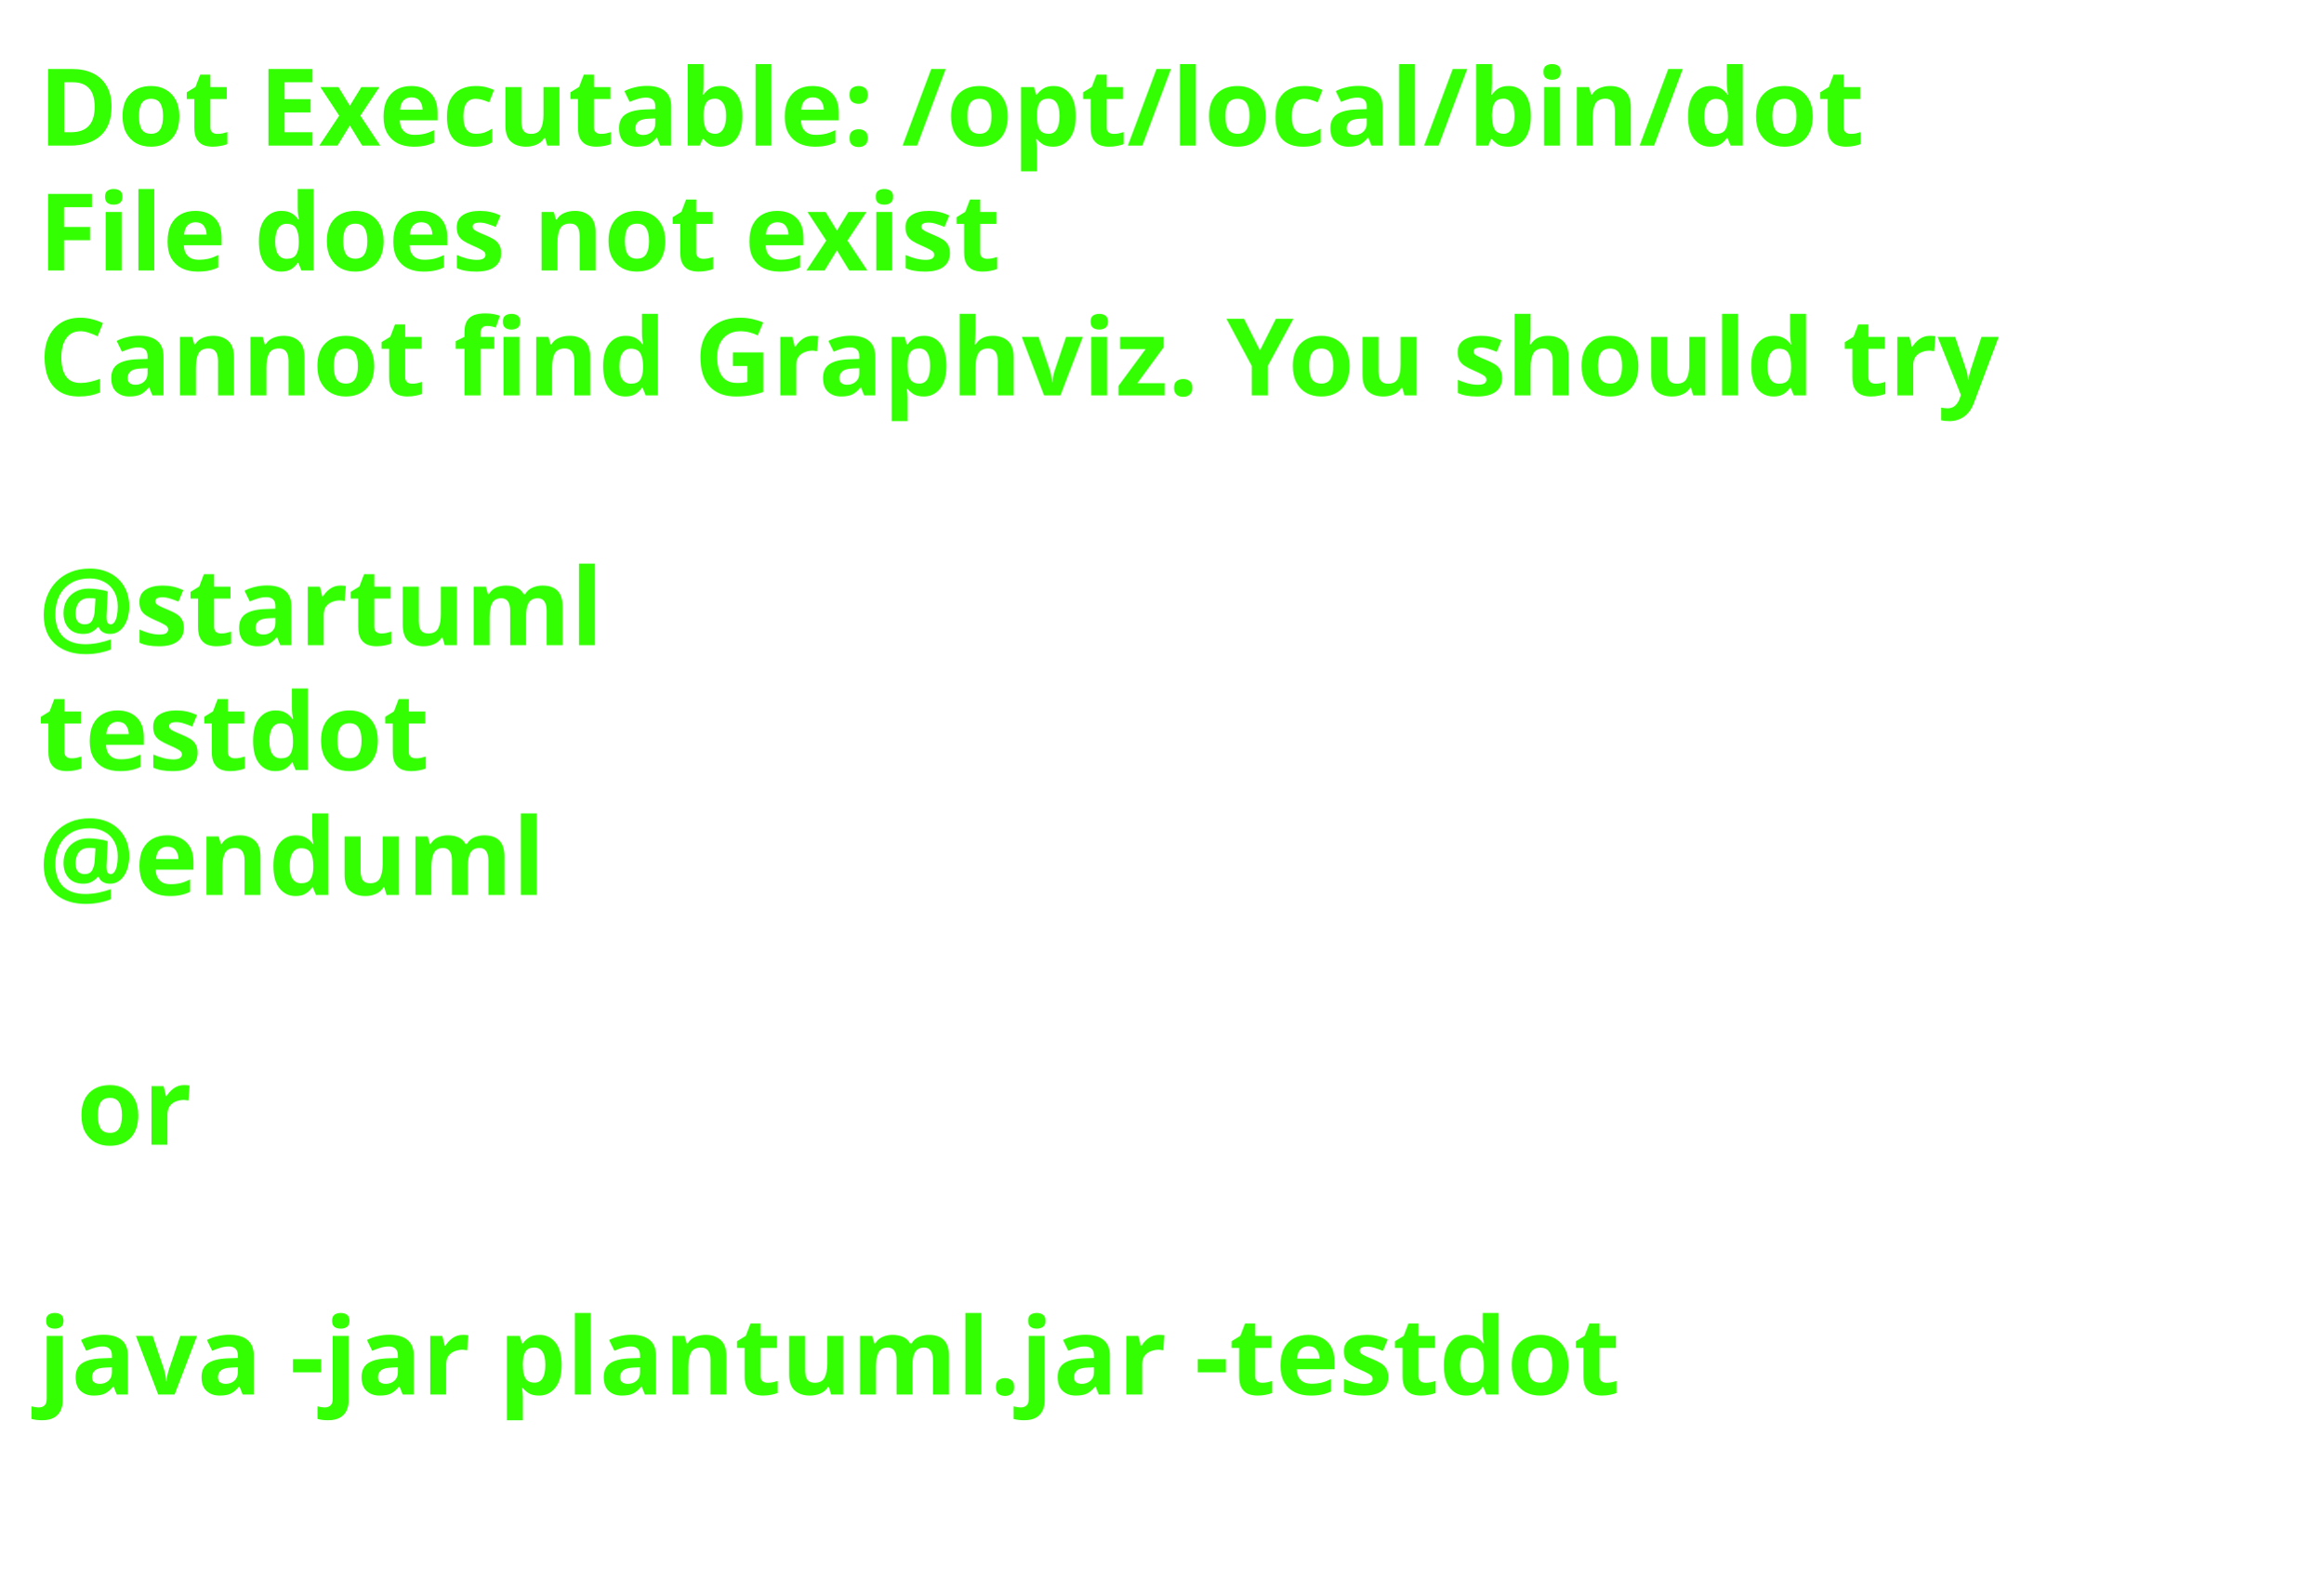
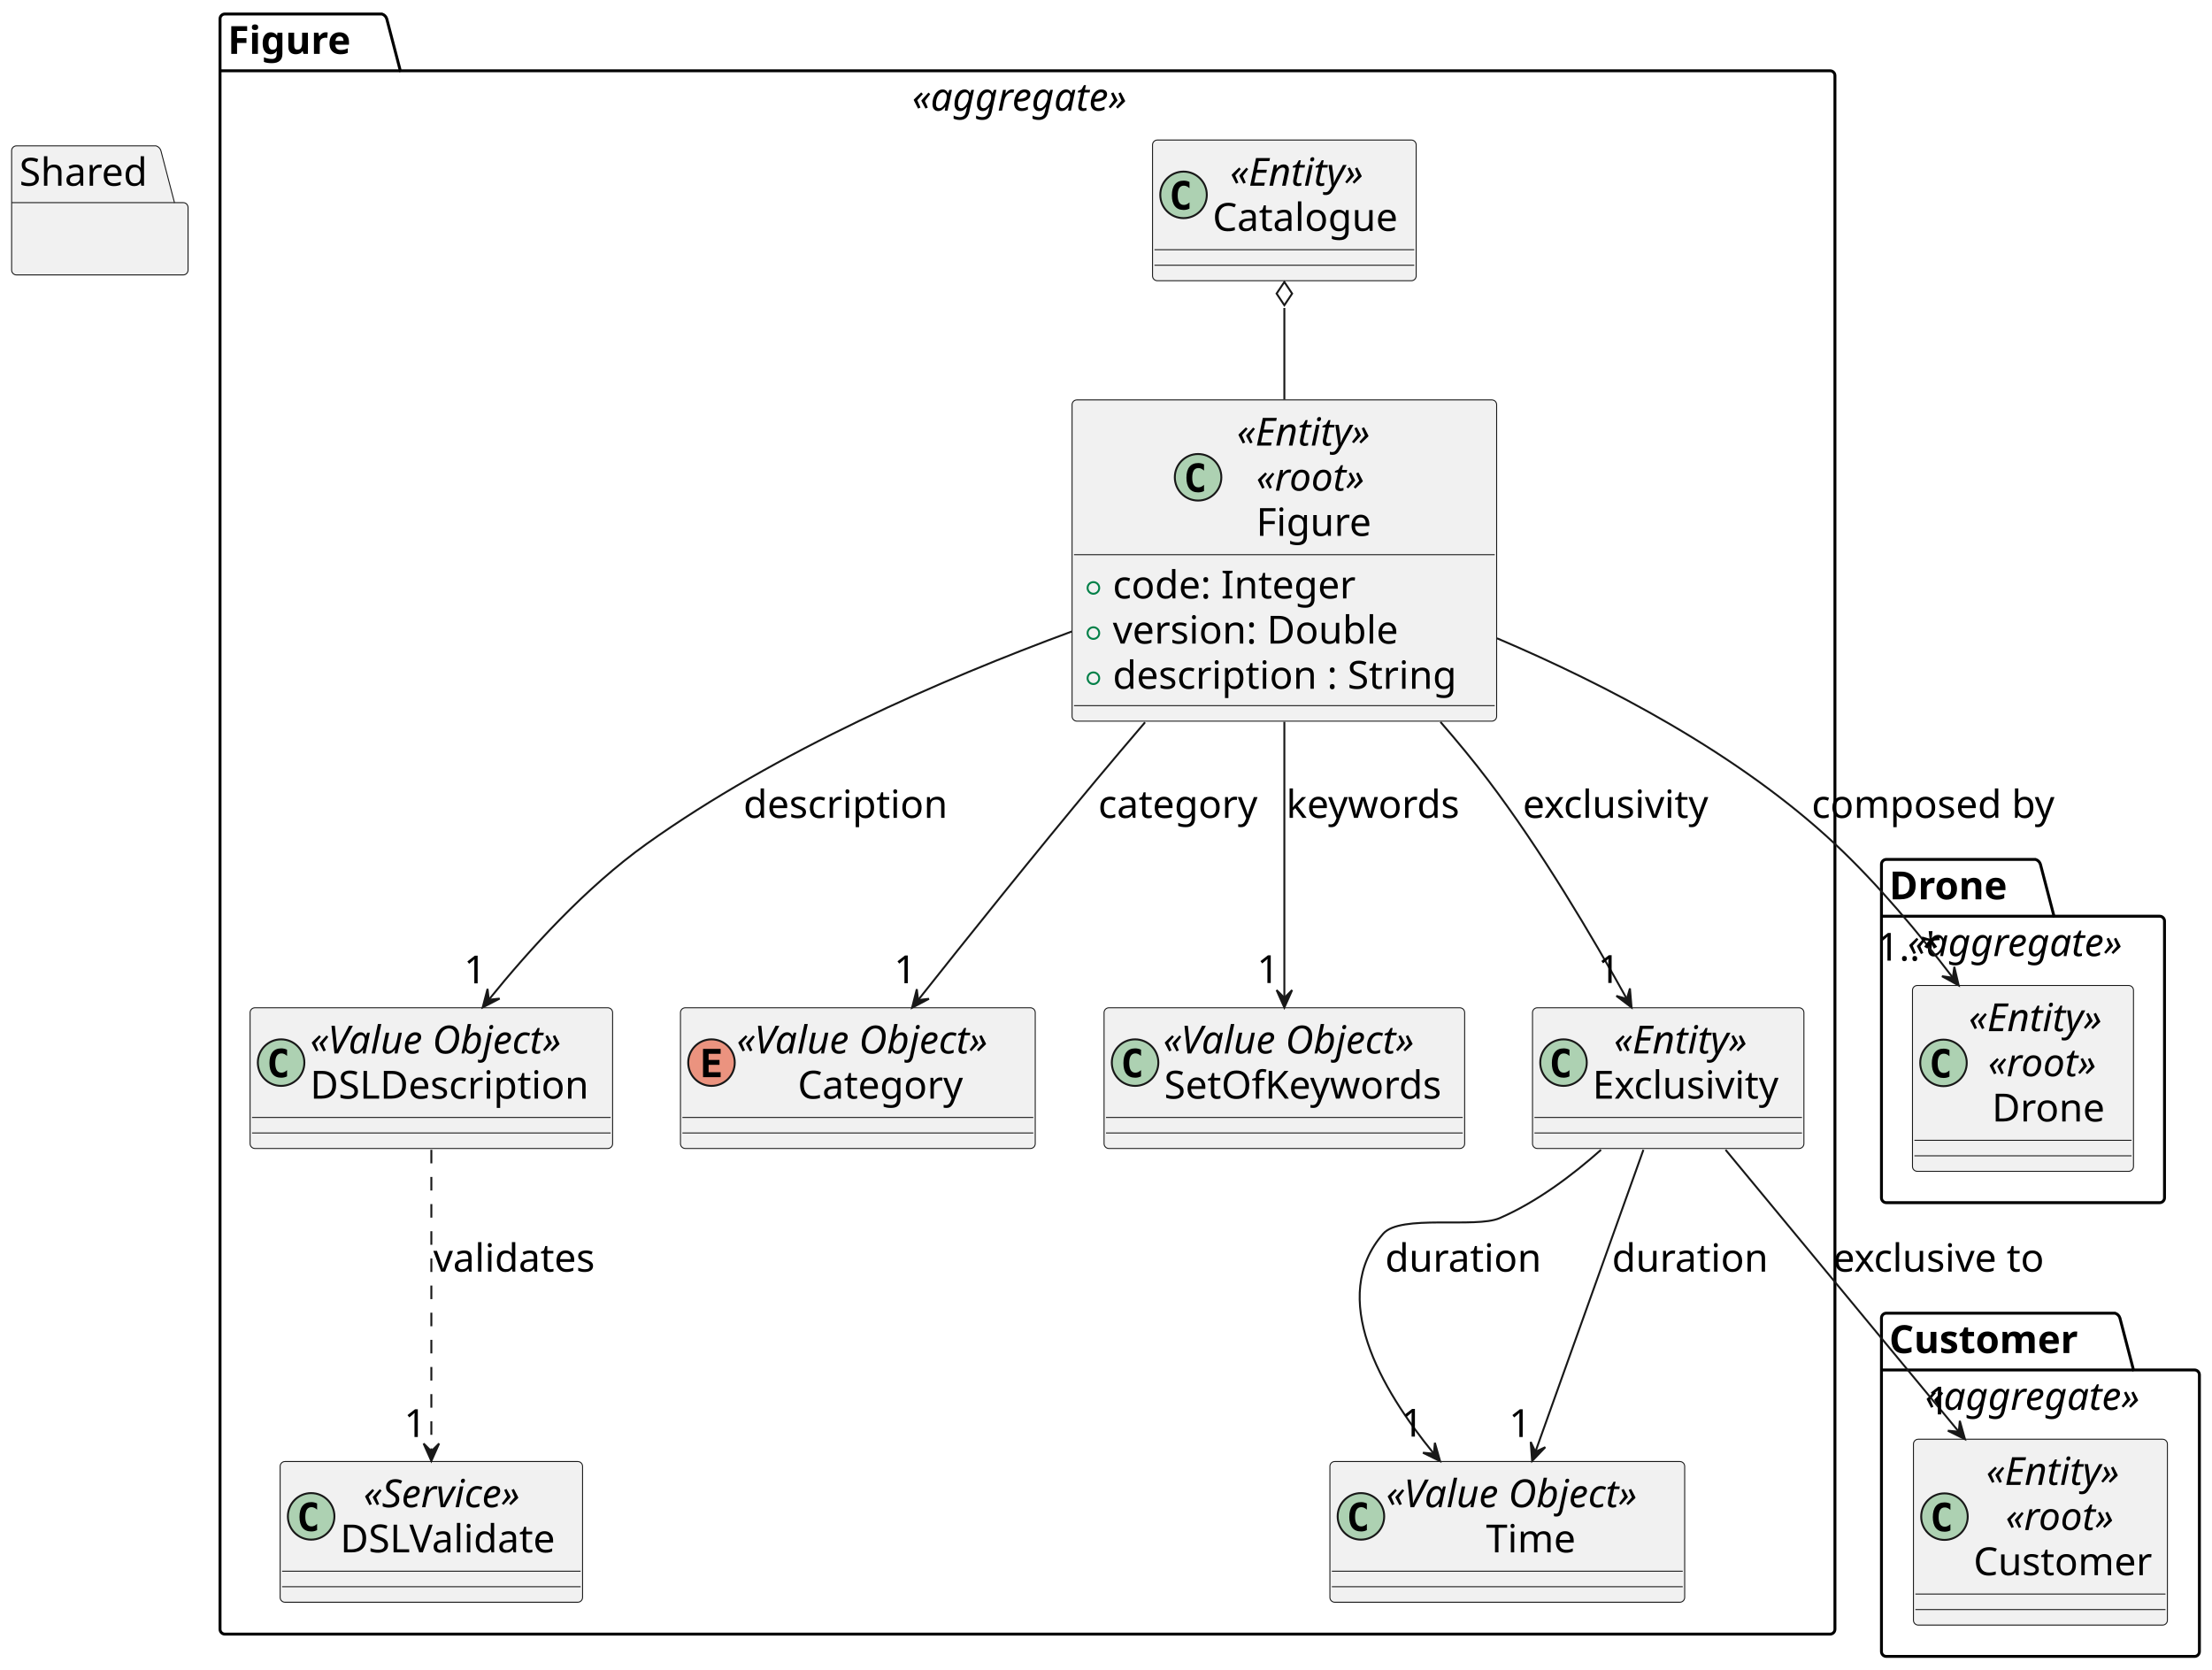
- <svg xmlns="http://www.w3.org/2000/svg" contentStyleType="text/css" height="206px" preserveAspectRatio="none" style="width:303px;height:206px;background:#FFFFFF;" version="1.1" viewBox="0 0 303 206" width="303px" zoomAndPan="magnify">
+ <svg xmlns="http://www.w3.org/2000/svg" contentStyleType="text/css" height="861px" preserveAspectRatio="none" style="width:1141px;height:861px;background:#FFFFFF;" version="1.1" viewBox="0 0 1141 861" width="1141px" zoomAndPan="magnify">
  <defs />
  <g>
-     <text fill="#33FF02" font-family="sans-serif" font-size="14" font-weight="bold" lengthAdjust="spacing" textLength="261" x="5" y="19">Dot Executable: /opt/local/bin/dot</text>
-     <text fill="#33FF02" font-family="sans-serif" font-size="14" font-weight="bold" lengthAdjust="spacing" textLength="145" x="5" y="35.297">File does not exist</text>
-     <text fill="#33FF02" font-family="sans-serif" font-size="14" font-weight="bold" lengthAdjust="spacing" textLength="291" x="5" y="51.594">Cannot find Graphviz. You should try</text>
-     <text fill="#33FF02" font-family="sans-serif" font-size="14" font-weight="bold" lengthAdjust="spacing" textLength="5" x="5" y="67.891"> </text>
-     <text fill="#33FF02" font-family="sans-serif" font-size="14" font-weight="bold" lengthAdjust="spacing" textLength="79" x="5" y="84.188">@startuml</text>
-     <text fill="#33FF02" font-family="sans-serif" font-size="14" font-weight="bold" lengthAdjust="spacing" textLength="57" x="5" y="100.484">testdot</text>
-     <text fill="#33FF02" font-family="sans-serif" font-size="14" font-weight="bold" lengthAdjust="spacing" textLength="72" x="5" y="116.781">@enduml</text>
-     <text fill="#33FF02" font-family="sans-serif" font-size="14" font-weight="bold" lengthAdjust="spacing" textLength="5" x="5" y="133.078"> </text>
-     <text fill="#33FF02" font-family="sans-serif" font-size="14" font-weight="bold" lengthAdjust="spacing" textLength="17" x="10" y="149.375">or</text>
-     <text fill="#33FF02" font-family="sans-serif" font-size="14" font-weight="bold" lengthAdjust="spacing" textLength="5" x="5" y="165.672"> </text>
-     <text fill="#33FF02" font-family="sans-serif" font-size="14" font-weight="bold" lengthAdjust="spacing" textLength="227" x="5" y="181.969">java -jar plantuml.jar -testdot</text>
-     <text fill="#33FF02" font-family="sans-serif" font-size="14" font-weight="bold" lengthAdjust="spacing" textLength="5" x="5" y="198.266"> </text>
+     <g id="cluster_Customer ">
+       <path d="M973,677.217 L1091,677.217 A3.75,3.75 0 0 1 1093.5,679.717 L1100.5,706.498 L1132,706.498 A2.5,2.5 0 0 1 1134.5,708.998 L1134.5,851.717 A2.5,2.5 0 0 1 1132,854.217 L973,854.217 A2.5,2.5 0 0 1 970.5,851.717 L970.5,679.717 A2.5,2.5 0 0 1 973,677.217 " fill="none" style="stroke:#000000;stroke-width:1.5;" />
+       <line style="stroke:#000000;stroke-width:1.5;" x1="970.5" x2="1100.5" y1="706.498" y2="706.498" />
+       <text fill="#000000" font-family="sans-serif" font-size="20" font-weight="bold" lengthAdjust="spacing" textLength="110" x="974.5" y="697.781">Customer</text>
+       <text fill="#000000" font-family="sans-serif" font-size="20" font-style="italic" lengthAdjust="spacing" textLength="127" x="993" y="727.062">«aggregate»</text>
+     </g>
+     <g id="cluster_Drone ">
+       <path d="M973,443.217 L1050,443.217 A3.75,3.75 0 0 1 1052.5,445.717 L1059.5,472.498 L1114,472.498 A2.5,2.5 0 0 1 1116.5,474.998 L1116.5,617.717 A2.5,2.5 0 0 1 1114,620.217 L973,620.217 A2.5,2.5 0 0 1 970.5,617.717 L970.5,445.717 A2.5,2.5 0 0 1 973,443.217 " fill="none" style="stroke:#000000;stroke-width:1.5;" />
+       <line style="stroke:#000000;stroke-width:1.5;" x1="970.5" x2="1059.5" y1="472.498" y2="472.498" />
+       <text fill="#000000" font-family="sans-serif" font-size="20" font-weight="bold" lengthAdjust="spacing" textLength="69" x="974.5" y="463.781">Drone</text>
+       <text fill="#000000" font-family="sans-serif" font-size="20" font-style="italic" lengthAdjust="spacing" textLength="127" x="984" y="493.062">«aggregate»</text>
+     </g>
+     <g id="cluster_Figure ">
+       <path d="M116,7.217 L197,7.217 A3.75,3.75 0 0 1 199.5,9.717 L206.5,36.498 L944,36.498 A2.5,2.5 0 0 1 946.5,38.998 L946.5,840.217 A2.5,2.5 0 0 1 944,842.717 L116,842.717 A2.5,2.5 0 0 1 113.5,840.217 L113.5,9.717 A2.5,2.5 0 0 1 116,7.217 " fill="none" style="stroke:#000000;stroke-width:1.5;" />
+       <line style="stroke:#000000;stroke-width:1.5;" x1="113.5" x2="206.5" y1="36.498" y2="36.498" />
+       <text fill="#000000" font-family="sans-serif" font-size="20" font-weight="bold" lengthAdjust="spacing" textLength="73" x="117.5" y="27.781">Figure</text>
+       <text fill="#000000" font-family="sans-serif" font-size="20" font-style="italic" lengthAdjust="spacing" textLength="127" x="470.5" y="57.062">«aggregate»</text>
+     </g>
+     <g id="elem_Customer">
+       <rect codeLine="3" fill="#F1F1F1" height="95.844" id="Customer" rx="2.5" ry="2.5" style="stroke:#181818;stroke-width:0.5;" width="131" x="987" y="742.217" />
+       <ellipse cx="1003" cy="782.139" fill="#ADD1B2" rx="12" ry="12" style="stroke:#181818;stroke-width:1.0;" />
+       <path d="M1006.062,789.217 Q1005.375,789.576 1004.625,789.748 Q1003.875,789.92 1003.047,789.92 Q1000.094,789.92 998.531,787.982 Q996.984,786.029 996.984,782.357 Q996.984,778.686 998.531,776.748 Q1000.094,774.795 1003.047,774.795 Q1003.875,774.795 1004.625,774.967 Q1005.391,775.139 1006.062,775.498 L1006.062,778.701 Q1005.312,778.014 1004.609,777.701 Q1003.922,777.389 1003.172,777.389 Q1001.594,777.389 1000.781,778.639 Q999.984,779.889 999.984,782.357 Q999.984,784.826 1000.781,786.076 Q1001.594,787.326 1003.172,787.326 Q1003.922,787.326 1004.609,787.014 Q1005.312,786.701 1006.062,786.014 L1006.062,789.217 Z " fill="#000000" />
+       <text fill="#000000" font-family="sans-serif" font-size="20" font-style="italic" lengthAdjust="spacing" textLength="84" x="1024.5" y="765.781">«Entity»</text>
+       <text fill="#000000" font-family="sans-serif" font-size="20" font-style="italic" lengthAdjust="spacing" textLength="64" x="1034.5" y="789.062">«root»</text>
+       <text fill="#000000" font-family="sans-serif" font-size="20" lengthAdjust="spacing" textLength="97" x="1018" y="812.344">Customer</text>
+       <line style="stroke:#181818;stroke-width:0.5;" x1="988" x2="1117" y1="822.061" y2="822.061" />
+       <line style="stroke:#181818;stroke-width:0.5;" x1="988" x2="1117" y1="830.061" y2="830.061" />
+     </g>
+     <g id="elem_Drone">
+       <rect codeLine="10" fill="#F1F1F1" height="95.844" id="Drone" rx="2.5" ry="2.5" style="stroke:#181818;stroke-width:0.5;" width="114" x="986.5" y="508.217" />
+       <ellipse cx="1002.5" cy="548.139" fill="#ADD1B2" rx="12" ry="12" style="stroke:#181818;stroke-width:1.0;" />
+       <path d="M1005.562,555.217 Q1004.875,555.576 1004.125,555.748 Q1003.375,555.92 1002.547,555.92 Q999.594,555.92 998.031,553.982 Q996.484,552.029 996.484,548.357 Q996.484,544.686 998.031,542.748 Q999.594,540.795 1002.547,540.795 Q1003.375,540.795 1004.125,540.967 Q1004.891,541.139 1005.562,541.498 L1005.562,544.701 Q1004.812,544.014 1004.109,543.701 Q1003.422,543.389 1002.672,543.389 Q1001.094,543.389 1000.281,544.639 Q999.484,545.889 999.484,548.357 Q999.484,550.826 1000.281,552.076 Q1001.094,553.326 1002.672,553.326 Q1003.422,553.326 1004.109,553.014 Q1004.812,552.701 1005.562,552.014 L1005.562,555.217 Z " fill="#000000" />
+       <text fill="#000000" font-family="sans-serif" font-size="20" font-style="italic" lengthAdjust="spacing" textLength="84" x="1015.5" y="531.781">«Entity»</text>
+       <text fill="#000000" font-family="sans-serif" font-size="20" font-style="italic" lengthAdjust="spacing" textLength="64" x="1025.5" y="555.062">«root»</text>
+       <text fill="#000000" font-family="sans-serif" font-size="20" lengthAdjust="spacing" textLength="60" x="1027.5" y="578.344">Drone</text>
+       <line style="stroke:#181818;stroke-width:0.5;" x1="987.5" x2="1099.5" y1="588.061" y2="588.061" />
+       <line style="stroke:#181818;stroke-width:0.5;" x1="987.5" x2="1099.5" y1="596.061" y2="596.061" />
+     </g>
+     <g id="elem_Figure">
+       <rect codeLine="17" fill="#F1F1F1" height="165.688" id="Figure" rx="2.5" ry="2.5" style="stroke:#181818;stroke-width:0.5;" width="219" x="553" y="206.217" />
+       <ellipse cx="618" cy="246.139" fill="#ADD1B2" rx="12" ry="12" style="stroke:#181818;stroke-width:1.0;" />
+       <path d="M621.062,253.217 Q620.375,253.576 619.625,253.748 Q618.875,253.92 618.047,253.92 Q615.094,253.92 613.531,251.982 Q611.984,250.029 611.984,246.357 Q611.984,242.685 613.531,240.748 Q615.094,238.795 618.047,238.795 Q618.875,238.795 619.625,238.967 Q620.391,239.139 621.062,239.498 L621.062,242.701 Q620.312,242.014 619.609,241.701 Q618.922,241.389 618.172,241.389 Q616.594,241.389 615.781,242.639 Q614.984,243.889 614.984,246.357 Q614.984,248.826 615.781,250.076 Q616.594,251.326 618.172,251.326 Q618.922,251.326 619.609,251.014 Q620.312,250.701 621.062,250.014 L621.062,253.217 Z " fill="#000000" />
+       <text fill="#000000" font-family="sans-serif" font-size="20" font-style="italic" lengthAdjust="spacing" textLength="84" x="638" y="229.781">«Entity»</text>
+       <text fill="#000000" font-family="sans-serif" font-size="20" font-style="italic" lengthAdjust="spacing" textLength="64" x="648" y="253.062">«root»</text>
+       <text fill="#000000" font-family="sans-serif" font-size="20" lengthAdjust="spacing" textLength="64" x="648" y="276.344">Figure</text>
+       <line style="stroke:#181818;stroke-width:0.5;" x1="554" x2="771" y1="286.06" y2="286.06" />
+       <ellipse cx="564" cy="303.201" fill="none" rx="3" ry="3" style="stroke:#038048;stroke-width:1.0;" />
+       <text fill="#000000" font-family="sans-serif" font-size="20" lengthAdjust="spacing" textLength="133" x="574" y="308.625">code: Integer</text>
+       <ellipse cx="564" cy="326.482" fill="none" rx="3" ry="3" style="stroke:#038048;stroke-width:1.0;" />
+       <text fill="#000000" font-family="sans-serif" font-size="20" lengthAdjust="spacing" textLength="156" x="574" y="331.906">version: Double</text>
+       <ellipse cx="564" cy="349.764" fill="none" rx="3" ry="3" style="stroke:#038048;stroke-width:1.0;" />
+       <text fill="#000000" font-family="sans-serif" font-size="20" lengthAdjust="spacing" textLength="192" x="574" y="355.188">description : String</text>
+       <line style="stroke:#181818;stroke-width:0.5;" x1="554" x2="771" y1="363.904" y2="363.904" />
+     </g>
+     <g id="elem_DSLDescription">
+       <rect codeLine="23" fill="#F1F1F1" height="72.562" id="DSLDescription" rx="2.5" ry="2.5" style="stroke:#181818;stroke-width:0.5;" width="187" x="129" y="519.717" />
+       <ellipse cx="145" cy="547.998" fill="#ADD1B2" rx="12" ry="12" style="stroke:#181818;stroke-width:1.0;" />
+       <path d="M148.062,555.076 Q147.375,555.436 146.625,555.607 Q145.875,555.779 145.047,555.779 Q142.094,555.779 140.531,553.842 Q138.984,551.889 138.984,548.217 Q138.984,544.545 140.531,542.607 Q142.094,540.654 145.047,540.654 Q145.875,540.654 146.625,540.826 Q147.391,540.998 148.062,541.357 L148.062,544.561 Q147.312,543.873 146.609,543.561 Q145.922,543.248 145.172,543.248 Q143.594,543.248 142.781,544.498 Q141.984,545.748 141.984,548.217 Q141.984,550.686 142.781,551.936 Q143.594,553.186 145.172,553.186 Q145.922,553.186 146.609,552.873 Q147.312,552.561 148.062,551.873 L148.062,555.076 Z " fill="#000000" />
+       <text fill="#000000" font-family="sans-serif" font-size="20" font-style="italic" lengthAdjust="spacing" textLength="153" x="160" y="543.281">«Value Object»</text>
+       <text fill="#000000" font-family="sans-serif" font-size="20" lengthAdjust="spacing" textLength="153" x="160" y="566.562">DSLDescription</text>
+       <line style="stroke:#181818;stroke-width:0.5;" x1="130" x2="315" y1="576.279" y2="576.279" />
+       <line style="stroke:#181818;stroke-width:0.5;" x1="130" x2="315" y1="584.279" y2="584.279" />
+     </g>
+     <g id="elem_Category">
+       <rect codeLine="26" fill="#F1F1F1" height="72.562" id="Category" rx="2.5" ry="2.5" style="stroke:#181818;stroke-width:0.5;" width="183" x="351" y="519.717" />
+       <ellipse cx="367" cy="547.998" fill="#EB937F" rx="12" ry="12" style="stroke:#181818;stroke-width:1.0;" />
+       <path d="M371.719,555.498 L362.641,555.498 L362.641,540.92 L371.719,540.92 L371.719,543.451 L365.516,543.451 L365.516,546.607 L371.141,546.607 L371.141,549.139 L365.516,549.139 L365.516,552.951 L371.719,552.951 L371.719,555.498 Z " fill="#000000" />
+       <text fill="#000000" font-family="sans-serif" font-size="20" font-style="italic" lengthAdjust="spacing" textLength="153" x="380" y="543.281">«Value Object»</text>
+       <text fill="#000000" font-family="sans-serif" font-size="20" lengthAdjust="spacing" textLength="90" x="411.5" y="566.562">Category</text>
+       <line style="stroke:#181818;stroke-width:0.5;" x1="352" x2="533" y1="576.279" y2="576.279" />
+       <line style="stroke:#181818;stroke-width:0.5;" x1="352" x2="533" y1="584.279" y2="584.279" />
+     </g>
+     <g id="elem_SetOfKeywords">
+       <rect codeLine="29" fill="#F1F1F1" height="72.562" id="SetOfKeywords" rx="2.5" ry="2.5" style="stroke:#181818;stroke-width:0.5;" width="186" x="569.5" y="519.717" />
+       <ellipse cx="585.5" cy="547.998" fill="#ADD1B2" rx="12" ry="12" style="stroke:#181818;stroke-width:1.0;" />
+       <path d="M588.562,555.076 Q587.875,555.436 587.125,555.607 Q586.375,555.779 585.547,555.779 Q582.594,555.779 581.031,553.842 Q579.484,551.889 579.484,548.217 Q579.484,544.545 581.031,542.607 Q582.594,540.654 585.547,540.654 Q586.375,540.654 587.125,540.826 Q587.891,540.998 588.562,541.357 L588.562,544.561 Q587.812,543.873 587.109,543.561 Q586.422,543.248 585.672,543.248 Q584.094,543.248 583.281,544.498 Q582.484,545.748 582.484,548.217 Q582.484,550.686 583.281,551.936 Q584.094,553.186 585.672,553.186 Q586.422,553.186 587.109,552.873 Q587.812,552.561 588.562,551.873 L588.562,555.076 Z " fill="#000000" />
+       <text fill="#000000" font-family="sans-serif" font-size="20" font-style="italic" lengthAdjust="spacing" textLength="153" x="600" y="543.281">«Value Object»</text>
+       <text fill="#000000" font-family="sans-serif" font-size="20" lengthAdjust="spacing" textLength="152" x="600.5" y="566.562">SetOfKeywords</text>
+       <line style="stroke:#181818;stroke-width:0.5;" x1="570.5" x2="754.5" y1="576.279" y2="576.279" />
+       <line style="stroke:#181818;stroke-width:0.5;" x1="570.5" x2="754.5" y1="584.279" y2="584.279" />
+     </g>
+     <g id="elem_Exclusivity">
+       <rect codeLine="32" fill="#F1F1F1" height="72.562" id="Exclusivity" rx="2.5" ry="2.5" style="stroke:#181818;stroke-width:0.5;" width="140" x="790.5" y="519.717" />
+       <ellipse cx="806.5" cy="547.998" fill="#ADD1B2" rx="12" ry="12" style="stroke:#181818;stroke-width:1.0;" />
+       <path d="M809.562,555.076 Q808.875,555.436 808.125,555.607 Q807.375,555.779 806.547,555.779 Q803.594,555.779 802.031,553.842 Q800.484,551.889 800.484,548.217 Q800.484,544.545 802.031,542.607 Q803.594,540.654 806.547,540.654 Q807.375,540.654 808.125,540.826 Q808.891,540.998 809.562,541.357 L809.562,544.561 Q808.812,543.873 808.109,543.561 Q807.422,543.248 806.672,543.248 Q805.094,543.248 804.281,544.498 Q803.484,545.748 803.484,548.217 Q803.484,550.686 804.281,551.936 Q805.094,553.186 806.672,553.186 Q807.422,553.186 808.109,552.873 Q808.812,552.561 809.562,551.873 L809.562,555.076 Z " fill="#000000" />
+       <text fill="#000000" font-family="sans-serif" font-size="20" font-style="italic" lengthAdjust="spacing" textLength="84" x="832.5" y="543.281">«Entity»</text>
+       <text fill="#000000" font-family="sans-serif" font-size="20" lengthAdjust="spacing" textLength="106" x="821.5" y="566.562">Exclusivity</text>
+       <line style="stroke:#181818;stroke-width:0.5;" x1="791.5" x2="929.5" y1="576.279" y2="576.279" />
+       <line style="stroke:#181818;stroke-width:0.5;" x1="791.5" x2="929.5" y1="584.279" y2="584.279" />
+     </g>
+     <g id="elem_Catalogue">
+       <rect codeLine="35" fill="#F1F1F1" height="72.562" id="Catalogue" rx="2.5" ry="2.5" style="stroke:#181818;stroke-width:0.5;" width="136" x="594.5" y="72.217" />
+       <ellipse cx="610.5" cy="100.498" fill="#ADD1B2" rx="12" ry="12" style="stroke:#181818;stroke-width:1.0;" />
+       <path d="M613.562,107.576 Q612.875,107.936 612.125,108.107 Q611.375,108.279 610.547,108.279 Q607.594,108.279 606.031,106.342 Q604.484,104.389 604.484,100.717 Q604.484,97.045 606.031,95.107 Q607.594,93.154 610.547,93.154 Q611.375,93.154 612.125,93.326 Q612.891,93.498 613.562,93.857 L613.562,97.061 Q612.812,96.373 612.109,96.061 Q611.422,95.748 610.672,95.748 Q609.094,95.748 608.281,96.998 Q607.484,98.248 607.484,100.717 Q607.484,103.186 608.281,104.436 Q609.094,105.686 610.672,105.686 Q611.422,105.686 612.109,105.373 Q612.812,105.061 613.562,104.373 L613.562,107.576 Z " fill="#000000" />
+       <text fill="#000000" font-family="sans-serif" font-size="20" font-style="italic" lengthAdjust="spacing" textLength="84" x="634.5" y="95.781">«Entity»</text>
+       <text fill="#000000" font-family="sans-serif" font-size="20" lengthAdjust="spacing" textLength="102" x="625.5" y="119.062">Catalogue</text>
+       <line style="stroke:#181818;stroke-width:0.5;" x1="595.5" x2="729.5" y1="128.779" y2="128.779" />
+       <line style="stroke:#181818;stroke-width:0.5;" x1="595.5" x2="729.5" y1="136.779" y2="136.779" />
+     </g>
+     <g id="elem_DSLValidate">
+       <rect codeLine="38" fill="#F1F1F1" height="72.562" id="DSLValidate" rx="2.5" ry="2.5" style="stroke:#181818;stroke-width:0.5;" width="156" x="144.5" y="753.717" />
+       <ellipse cx="160.5" cy="781.998" fill="#ADD1B2" rx="12" ry="12" style="stroke:#181818;stroke-width:1.0;" />
+       <path d="M163.562,789.076 Q162.875,789.436 162.125,789.607 Q161.375,789.779 160.547,789.779 Q157.594,789.779 156.031,787.842 Q154.484,785.889 154.484,782.217 Q154.484,778.545 156.031,776.607 Q157.594,774.654 160.547,774.654 Q161.375,774.654 162.125,774.826 Q162.891,774.998 163.562,775.357 L163.562,778.561 Q162.812,777.873 162.109,777.561 Q161.422,777.248 160.672,777.248 Q159.094,777.248 158.281,778.498 Q157.484,779.748 157.484,782.217 Q157.484,784.686 158.281,785.936 Q159.094,787.186 160.672,787.186 Q161.422,787.186 162.109,786.873 Q162.812,786.561 163.562,785.873 L163.562,789.076 Z " fill="#000000" />
+       <text fill="#000000" font-family="sans-serif" font-size="20" font-style="italic" lengthAdjust="spacing" textLength="98" x="187.5" y="777.281">«Service»</text>
+       <text fill="#000000" font-family="sans-serif" font-size="20" lengthAdjust="spacing" textLength="122" x="175.5" y="800.562">DSLValidate</text>
+       <line style="stroke:#181818;stroke-width:0.5;" x1="145.5" x2="299.5" y1="810.279" y2="810.279" />
+       <line style="stroke:#181818;stroke-width:0.5;" x1="145.5" x2="299.5" y1="818.279" y2="818.279" />
+     </g>
+     <g id="elem_Time">
+       <rect codeLine="65" fill="#F1F1F1" height="72.562" id="Time" rx="2.5" ry="2.5" style="stroke:#181818;stroke-width:0.5;" width="183" x="686" y="753.717" />
+       <ellipse cx="702" cy="781.998" fill="#ADD1B2" rx="12" ry="12" style="stroke:#181818;stroke-width:1.0;" />
+       <path d="M705.062,789.076 Q704.375,789.436 703.625,789.607 Q702.875,789.779 702.047,789.779 Q699.094,789.779 697.531,787.842 Q695.984,785.889 695.984,782.217 Q695.984,778.545 697.531,776.607 Q699.094,774.654 702.047,774.654 Q702.875,774.654 703.625,774.826 Q704.391,774.998 705.062,775.357 L705.062,778.561 Q704.312,777.873 703.609,777.561 Q702.922,777.248 702.172,777.248 Q700.594,777.248 699.781,778.498 Q698.984,779.748 698.984,782.217 Q698.984,784.686 699.781,785.936 Q700.594,787.186 702.172,787.186 Q702.922,787.186 703.609,786.873 Q704.312,786.561 705.062,785.873 L705.062,789.076 Z " fill="#000000" />
+       <text fill="#000000" font-family="sans-serif" font-size="20" font-style="italic" lengthAdjust="spacing" textLength="153" x="715" y="777.281">«Value Object»</text>
+       <text fill="#000000" font-family="sans-serif" font-size="20" lengthAdjust="spacing" textLength="50" x="766.5" y="800.562">Time</text>
+       <line style="stroke:#181818;stroke-width:0.5;" x1="687" x2="868" y1="810.279" y2="810.279" />
+       <line style="stroke:#181818;stroke-width:0.5;" x1="687" x2="868" y1="818.279" y2="818.279" />
+     </g>
+     <path d="M8.5,75.217 L80.5,75.217 A3.75,3.75 0 0 1 83,77.717 L90,104.498 L94.5,104.498 A2.5,2.5 0 0 1 97,106.998 L97,139.279 A2.5,2.5 0 0 1 94.5,141.779 L8.5,141.779 A2.5,2.5 0 0 1 6,139.279 L6,77.717 A2.5,2.5 0 0 1 8.5,75.217 " fill="#F1F1F1" style="stroke:#181818;stroke-width:0.5;" />
+     <line style="stroke:#181818;stroke-width:0.5;" x1="6" x2="90" y1="104.498" y2="104.498" />
+     <text fill="#000000" font-family="sans-serif" font-size="20" lengthAdjust="spacing" textLength="71" x="10" y="95.781">Shared</text>
+     <g id="link_Figure_Drone">
+       <path codeLine="46" d="M772.19,329.167 C828.97,353.287 896.65,388.627 946.5,435.217 C968.61,455.877 990.1,481.677 1007.2,504.047 " fill="none" id="Figure-to-Drone" style="stroke:#181818;stroke-width:1.0;" />
+       <polygon fill="#181818" points="1010.34,508.187,1008.085,498.6,1007.317,504.204,1001.713,503.436,1010.34,508.187" style="stroke:#181818;stroke-width:1.0;" />
+       <text fill="#000000" font-family="sans-serif" font-size="20" lengthAdjust="spacing" textLength="133" x="934.5" y="421.781">composed by</text>
+       <text fill="#000000" font-family="sans-serif" font-size="20" lengthAdjust="spacing" textLength="35" x="968.216" y="495.411">1..*</text>
+     </g>
+     <g id="link_Figure_DSLDescription">
+       <path codeLine="47" d="M552.92,325.637 C485.95,350.307 400.57,387.357 333.5,435.217 C302.14,457.587 272.83,489.977 252.21,515.467 " fill="none" id="Figure-to-DSLDescription" style="stroke:#181818;stroke-width:1.0;" />
+       <polygon fill="#181818" points="248.98,519.497,257.732,514.98,252.109,515.597,251.492,509.974,248.98,519.497" style="stroke:#181818;stroke-width:1.0;" />
+       <text fill="#000000" font-family="sans-serif" font-size="20" lengthAdjust="spacing" textLength="112" x="383.5" y="421.781">description</text>
+       <text fill="#000000" font-family="sans-serif" font-size="20" lengthAdjust="spacing" textLength="13" x="239.289" y="507.134">1</text>
+     </g>
+     <g id="link_Figure_Category">
+       <path codeLine="48" d="M590.64,372.497 C582.11,382.467 573.58,392.537 565.5,402.217 C533.73,440.277 498.35,484.487 473.72,515.567 " fill="none" id="Figure-to-Category" style="stroke:#181818;stroke-width:1.0;" />
+       <polygon fill="#181818" points="470.47,519.677,479.185,515.089,473.567,515.752,472.905,510.134,470.47,519.677" style="stroke:#181818;stroke-width:1.0;" />
+       <text fill="#000000" font-family="sans-serif" font-size="20" lengthAdjust="spacing" textLength="87" x="566.5" y="421.781">category</text>
+       <text fill="#000000" font-family="sans-serif" font-size="20" lengthAdjust="spacing" textLength="13" x="461.16" y="507.046">1</text>
+     </g>
+     <g id="link_Figure_SetOfKeywords">
+       <path codeLine="49" d="M662.5,372.247 C662.5,419.337 662.5,476.417 662.5,514.167 " fill="none" id="Figure-to-SetOfKeywords" style="stroke:#181818;stroke-width:1.0;" />
+       <polygon fill="#181818" points="662.5,519.597,666.5,510.597,662.5,514.597,658.5,510.597,662.5,519.597" style="stroke:#181818;stroke-width:1.0;" />
+       <text fill="#000000" font-family="sans-serif" font-size="20" lengthAdjust="spacing" textLength="95" x="663.5" y="421.781">keywords</text>
+       <text fill="#000000" font-family="sans-serif" font-size="20" lengthAdjust="spacing" textLength="13" x="648.383" y="506.952">1</text>
+     </g>
+     <g id="link_Figure_Exclusivity">
+       <path codeLine="50" d="M743.03,372.327 C751.59,382.157 759.92,392.237 767.5,402.217 C795.01,438.427 821.45,483.227 839.06,514.967 " fill="none" id="Figure-to-Exclusivity" style="stroke:#181818;stroke-width:1.0;" />
+       <polygon fill="#181818" points="841.59,519.547,840.754,509.733,839.179,515.167,833.746,513.591,841.59,519.547" style="stroke:#181818;stroke-width:1.0;" />
+       <text fill="#000000" font-family="sans-serif" font-size="20" lengthAdjust="spacing" textLength="105" x="785.5" y="421.781">exclusivity</text>
+       <text fill="#000000" font-family="sans-serif" font-size="20" lengthAdjust="spacing" textLength="13" x="824.223" y="506.894">1</text>
+     </g>
+     <g id="link_DSLDescription_DSLValidate">
+       <path codeLine="53" d="M222.5,592.957 C222.5,634.857 222.5,704.137 222.5,748.187 " fill="none" id="DSLDescription-to-DSLValidate" style="stroke:#181818;stroke-width:1.0;stroke-dasharray:7.0,7.0;" />
+       <polygon fill="#181818" points="222.5,753.437,226.5,744.437,222.5,748.437,218.5,744.437,222.5,753.437" style="stroke:#181818;stroke-width:1.0;" />
+       <text fill="#000000" font-family="sans-serif" font-size="20" lengthAdjust="spacing" textLength="90" x="223.5" y="655.781">validates</text>
+       <text fill="#000000" font-family="sans-serif" font-size="20" lengthAdjust="spacing" textLength="13" x="208.423" y="741.064">1</text>
+     </g>
+     <g id="link_Catalogue_Figure">
+       <path codeLine="56" d="M662.5,158.817 C662.5,173.467 662.5,189.927 662.5,206.077 " fill="none" id="Catalogue-backto-Figure" style="stroke:#181818;stroke-width:1.0;" />
+       <polygon fill="none" points="662.5,145.407,658.5,151.407,662.5,157.407,666.5,151.407,662.5,145.407" style="stroke:#181818;stroke-width:1.0;" />
+     </g>
+     <g id="link_Exclusivity_Time">
+       <path codeLine="59" d="M825.85,592.957 C810.98,606.167 792.64,619.927 773.5,628.217 C761.16,633.557 722.36,626.097 713.5,636.217 C684.89,668.897 712.23,716.197 739.51,749.537 " fill="none" id="Exclusivity-to-Time" style="stroke:#181818;stroke-width:1.0;" />
+       <polygon fill="#181818" points="742.83,753.527,740.145,744.051,739.63,749.684,733.997,749.17,742.83,753.527" style="stroke:#181818;stroke-width:1.0;" />
+       <text fill="#000000" font-family="sans-serif" font-size="20" lengthAdjust="spacing" textLength="85" x="714.5" y="655.781">duration</text>
+       <text fill="#000000" font-family="sans-serif" font-size="20" lengthAdjust="spacing" textLength="13" x="722.754" y="740.87">1</text>
+     </g>
+     <g id="link_Exclusivity_Time">
+       <path codeLine="69" d="M847.71,592.957 C832.69,634.937 807.84,704.427 792.08,748.457 " fill="none" id="Exclusivity-to-Time-1" style="stroke:#181818;stroke-width:1.0;" />
+       <polygon fill="#181818" points="790.3,753.437,797.104,746.316,791.988,748.73,789.573,743.615,790.3,753.437" style="stroke:#181818;stroke-width:1.0;" />
+       <text fill="#000000" font-family="sans-serif" font-size="20" lengthAdjust="spacing" textLength="85" x="831.5" y="655.781">duration</text>
+       <text fill="#000000" font-family="sans-serif" font-size="20" lengthAdjust="spacing" textLength="13" x="778.343" y="741.064">1</text>
+     </g>
+     <g id="link_Exclusivity_Customer">
+       <path codeLine="60" d="M890.08,592.957 C922.24,631.827 973.92,694.267 1010.33,738.257 " fill="none" id="Exclusivity-to-Customer" style="stroke:#181818;stroke-width:1.0;" />
+       <polygon fill="#181818" points="1013.58,742.197,1010.915,732.715,1010.389,738.347,1004.757,737.821,1013.58,742.197" style="stroke:#181818;stroke-width:1.0;" />
+       <text fill="#000000" font-family="sans-serif" font-size="20" lengthAdjust="spacing" textLength="118" x="945.5" y="655.781">exclusive to</text>
+       <text fill="#000000" font-family="sans-serif" font-size="20" lengthAdjust="spacing" textLength="13" x="994.193" y="729.422">1</text>
+     </g>
  </g>
</svg>
